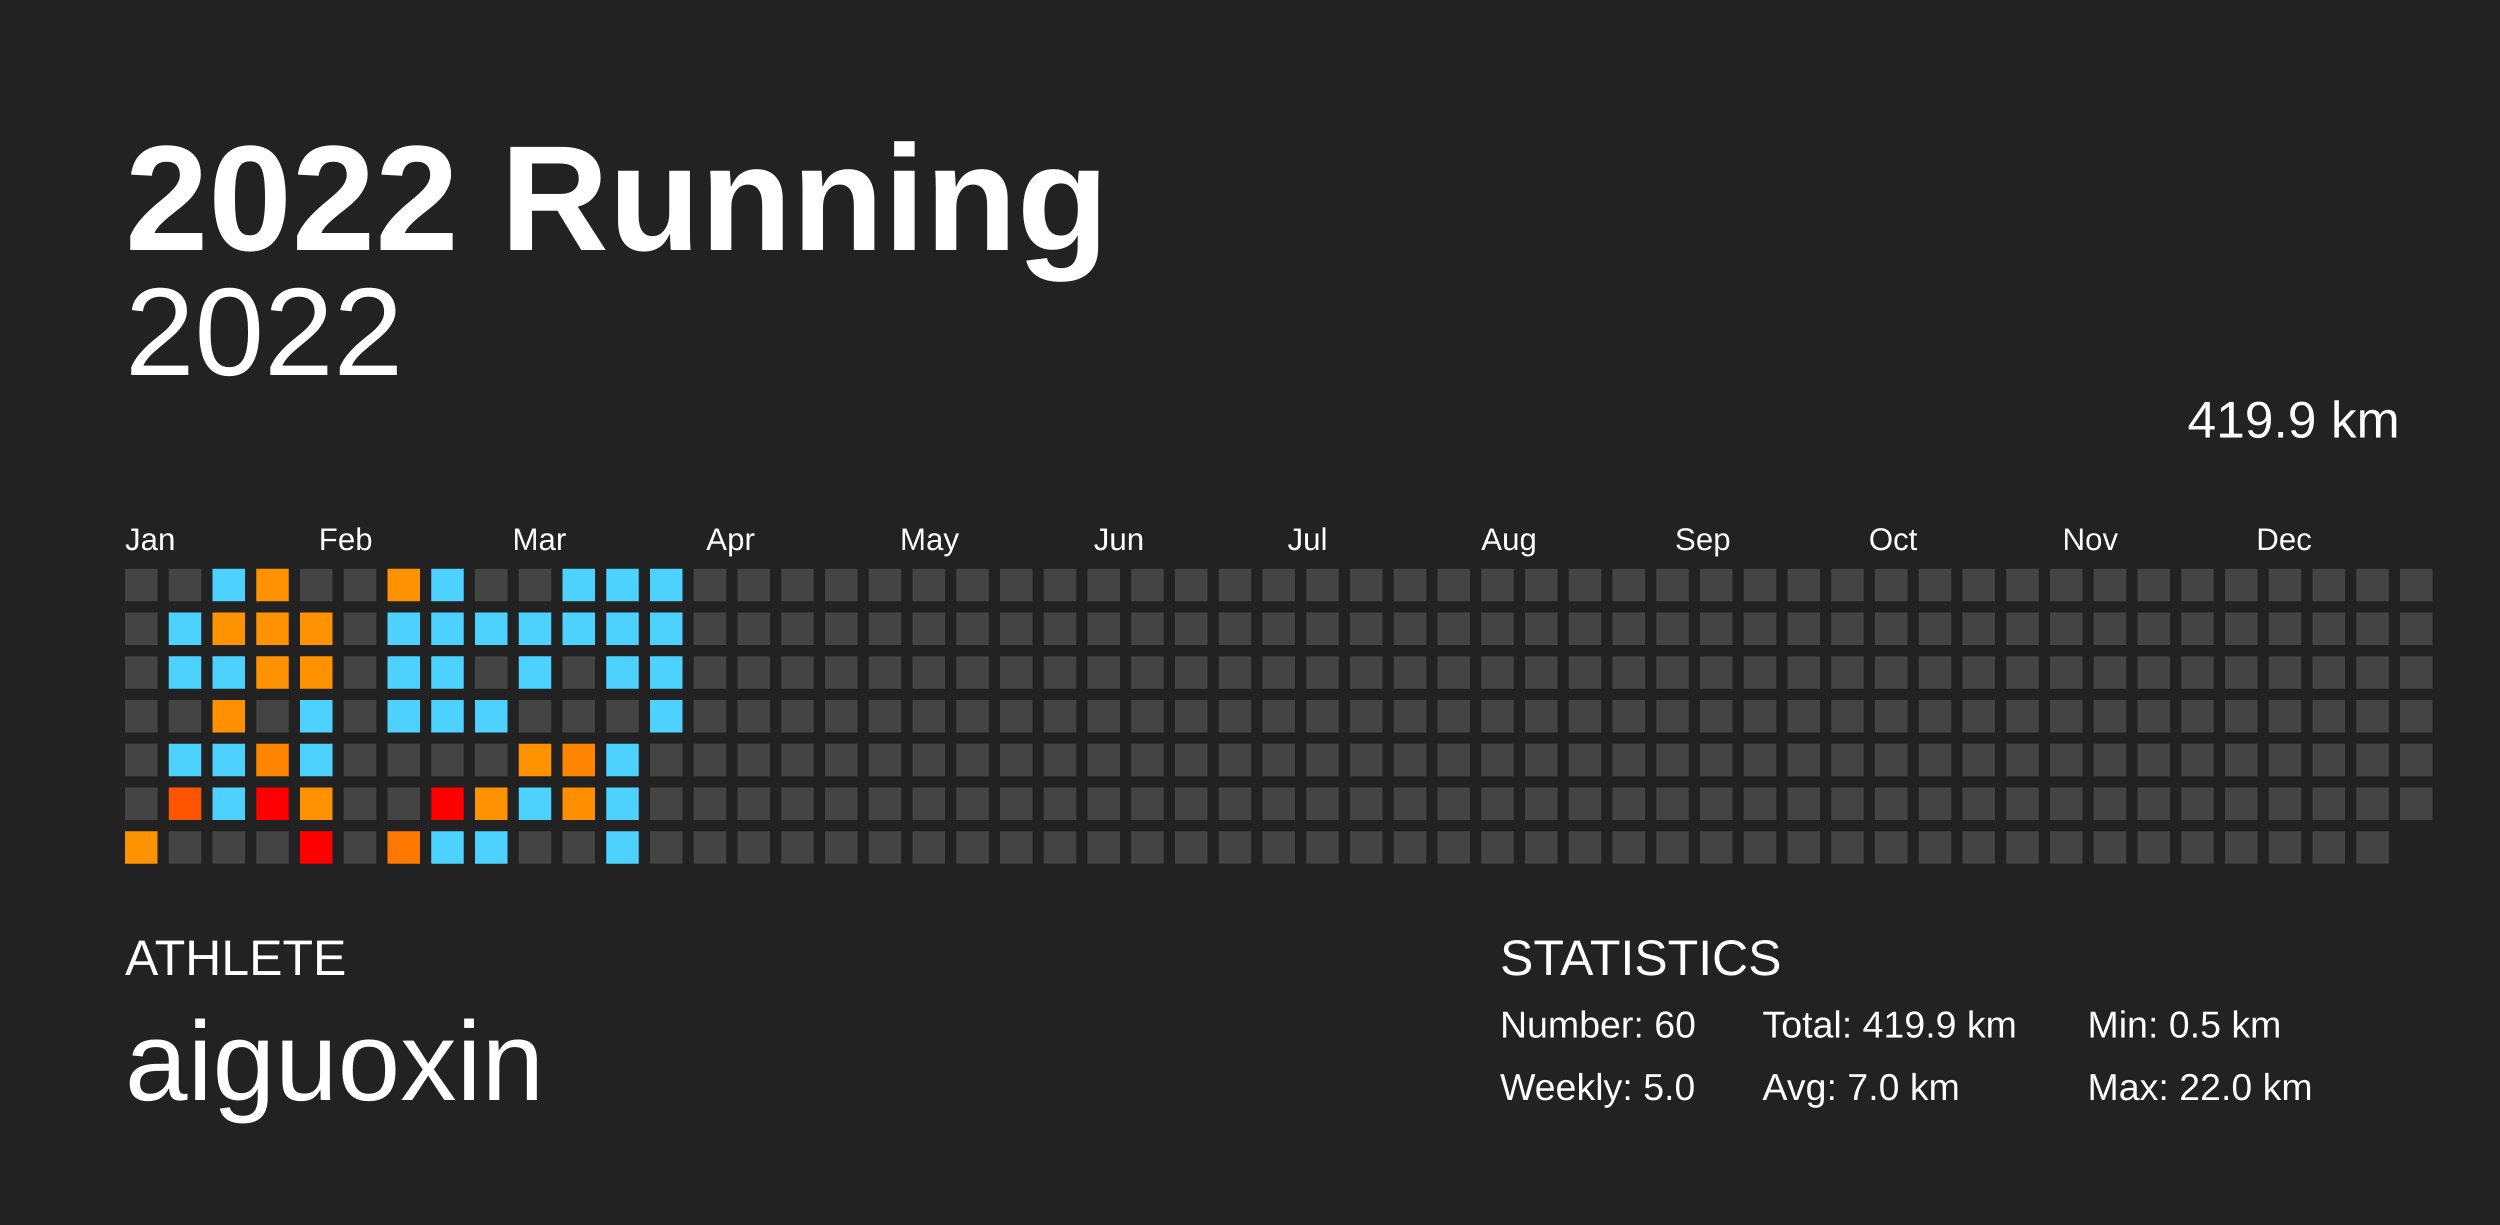
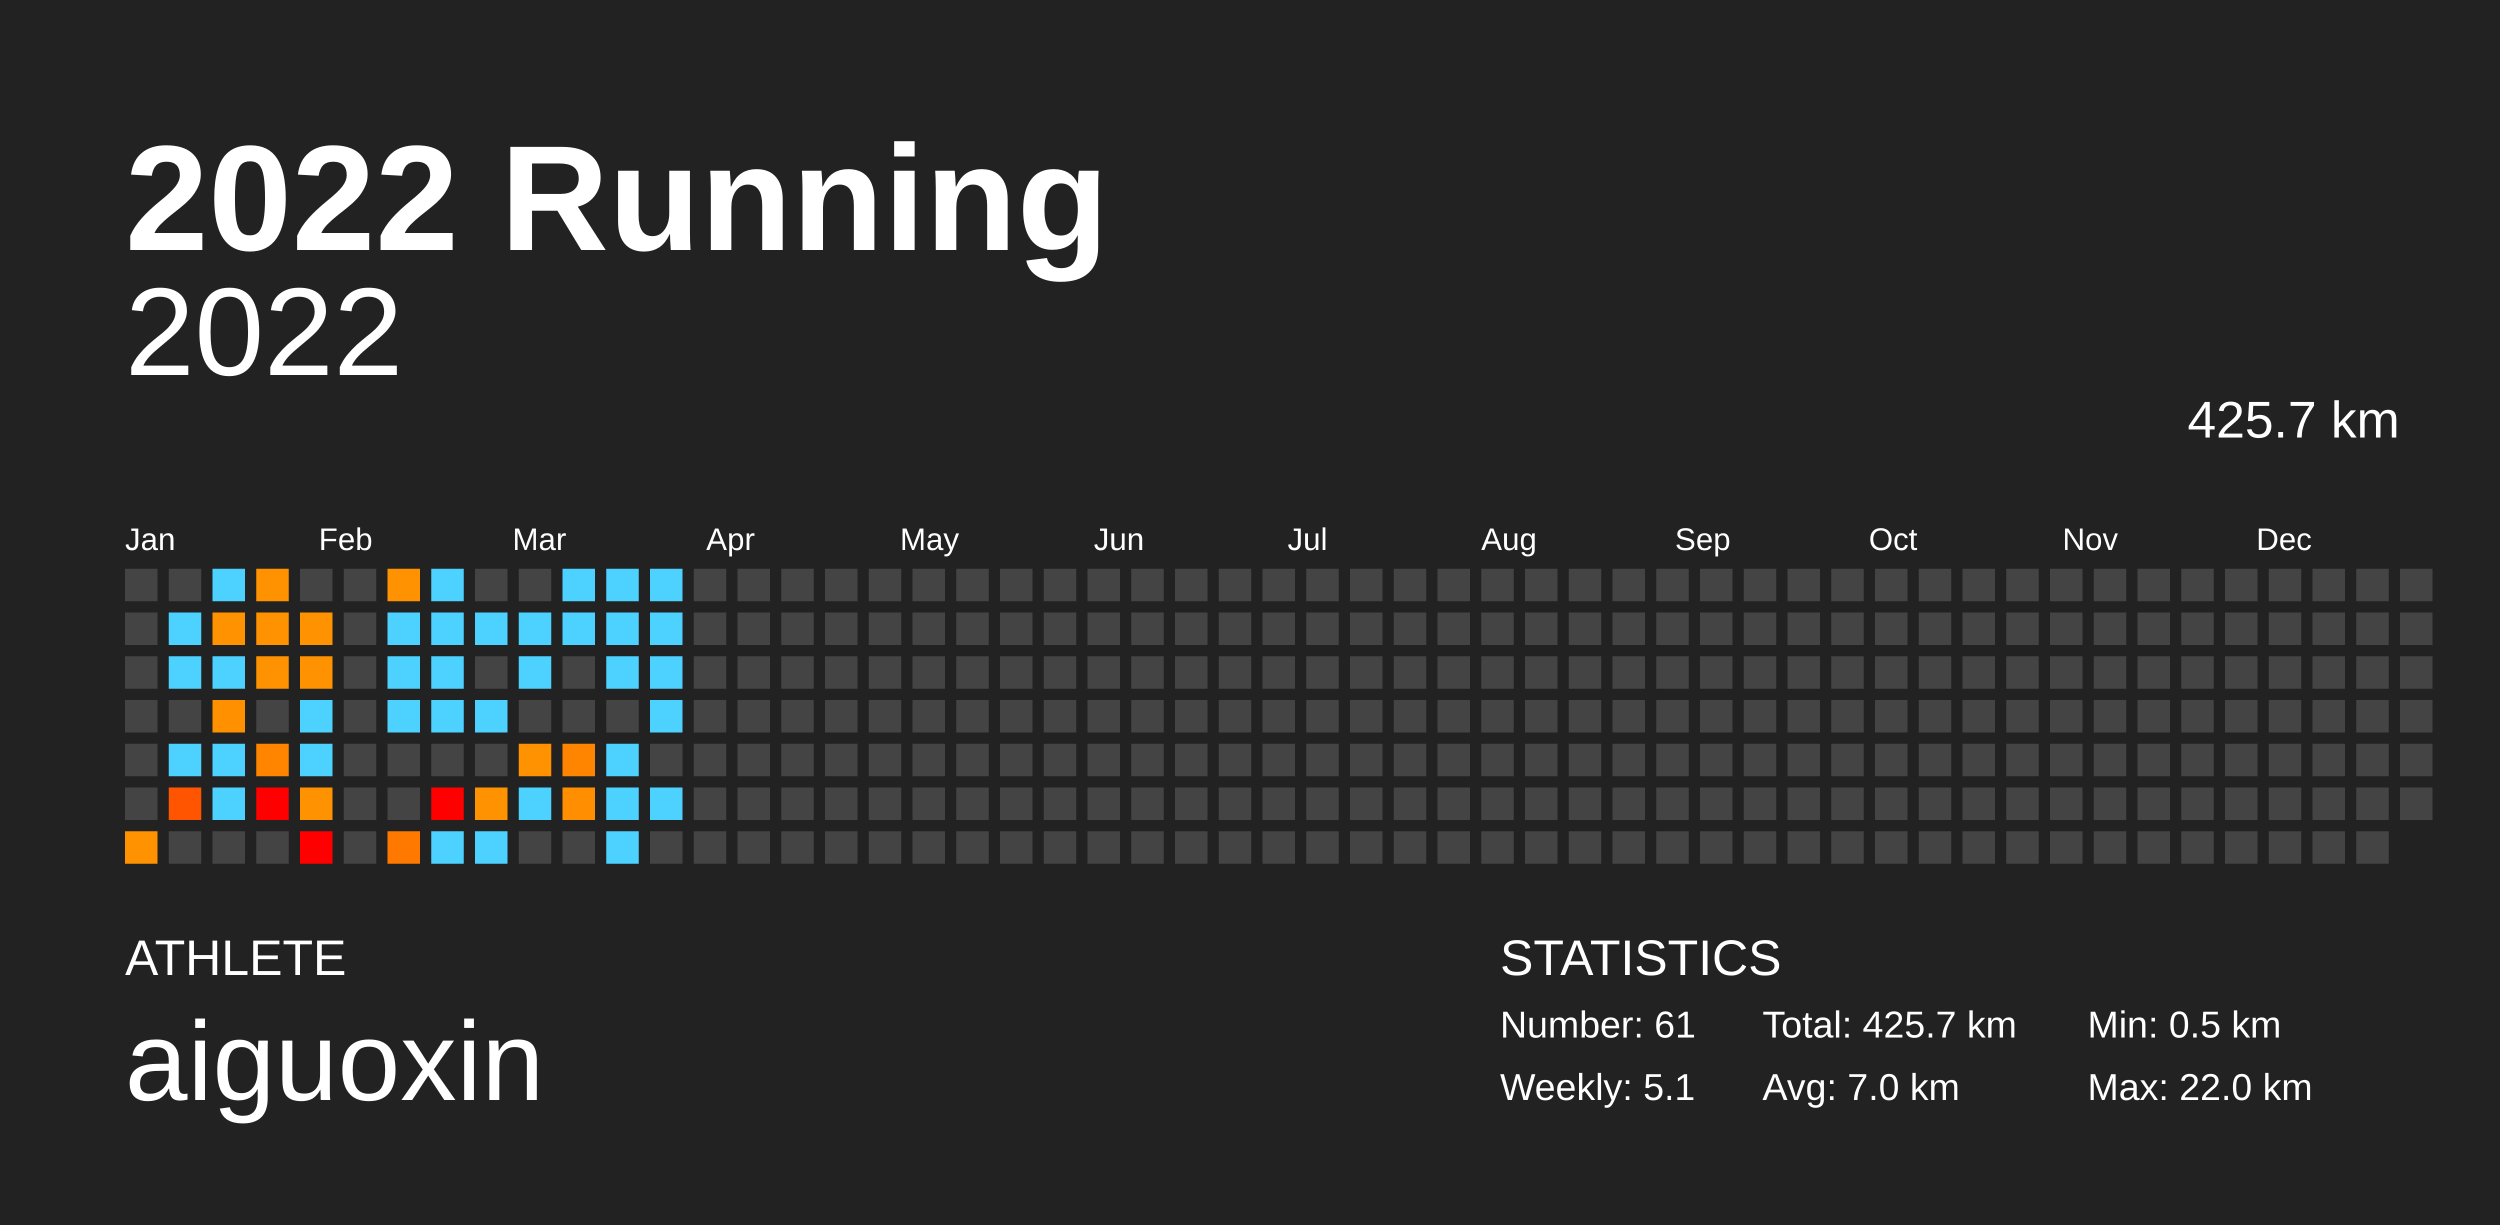
<svg xmlns="http://www.w3.org/2000/svg" baseProfile="full" height="98mm" version="1.1" viewBox="0,0,200,98" width="200mm">
  <defs />
  <rect fill="#222222" height="98" width="200" x="0" y="0" />
  <text fill="#FFFFFF" style="font-size:12px; font-family:Arial; font-weight:bold;" x="10" y="20">2022 Running</text>
  <text fill="#FFFFFF" style="font-size:4px; font-family:Arial" x="10" y="78">ATHLETE</text>
  <text fill="#FFFFFF" style="font-size:9px; font-family:Arial" x="10" y="88">aiguoxin</text>
  <text fill="#FFFFFF" style="font-size:4px; font-family:Arial" x="120" y="78">STATISTICS</text>
-   <text fill="#FFFFFF" style="font-size:3px; font-family:Arial" x="120" y="83">Number: 60</text>
-   <text fill="#FFFFFF" style="font-size:3px; font-family:Arial" x="120" y="88">Weekly: 5.0</text>
-   <text fill="#FFFFFF" style="font-size:3px; font-family:Arial" x="141" y="83">Total: 419.9 km</text>
+   <text fill="#FFFFFF" style="font-size:3px; font-family:Arial" x="120" y="83">Number: 61</text>
+   <text fill="#FFFFFF" style="font-size:3px; font-family:Arial" x="120" y="88">Weekly: 5.1</text>
+   <text fill="#FFFFFF" style="font-size:3px; font-family:Arial" x="141" y="83">Total: 425.7 km</text>
  <text fill="#FFFFFF" style="font-size:3px; font-family:Arial" x="141" y="88">Avg: 7.0 km</text>
  <text fill="#FFFFFF" style="font-size:3px; font-family:Arial" x="167" y="83">Min: 0.5 km</text>
  <text fill="#FFFFFF" style="font-size:3px; font-family:Arial" x="167" y="88">Max: 22.0 km</text>
  <text alignment-baseline="hanging" fill="#FFFFFF" style="font-size:10.0px; font-family:Arial;" x="10" y="30">2022</text>
-   <text alignment-baseline="hanging" fill="#FFFFFF" style="font-size:4.125px; font-family:Arial;" x="175" y="35">419.9 km</text>
+   <text alignment-baseline="hanging" fill="#FFFFFF" style="font-size:4.125px; font-family:Arial;" x="175" y="35">425.7 km</text>
  <text fill="#FFFFFF" style="font-size:2.5px; font-family:Arial" x="10.0" y="44">Jan</text>
  <text fill="#FFFFFF" style="font-size:2.5px; font-family:Arial" x="25.5" y="44">Feb</text>
  <text fill="#FFFFFF" style="font-size:2.5px; font-family:Arial" x="41.0" y="44">Mar</text>
  <text fill="#FFFFFF" style="font-size:2.5px; font-family:Arial" x="56.5" y="44">Apr</text>
  <text fill="#FFFFFF" style="font-size:2.5px; font-family:Arial" x="72.0" y="44">May</text>
  <text fill="#FFFFFF" style="font-size:2.5px; font-family:Arial" x="87.5" y="44">Jun</text>
  <text fill="#FFFFFF" style="font-size:2.5px; font-family:Arial" x="103.0" y="44">Jul</text>
  <text fill="#FFFFFF" style="font-size:2.5px; font-family:Arial" x="118.5" y="44">Aug</text>
  <text fill="#FFFFFF" style="font-size:2.5px; font-family:Arial" x="134.0" y="44">Sep</text>
  <text fill="#FFFFFF" style="font-size:2.5px; font-family:Arial" x="149.5" y="44">Oct</text>
  <text fill="#FFFFFF" style="font-size:2.5px; font-family:Arial" x="165.0" y="44">Nov</text>
  <text fill="#FFFFFF" style="font-size:2.5px; font-family:Arial" x="180.5" y="44">Dec</text>
  <rect fill="#444444" height="2.6" width="2.6" x="10.0" y="45.5" />
  <rect fill="#444444" height="2.6" width="2.6" x="10.0" y="49.0" />
  <rect fill="#444444" height="2.6" width="2.6" x="10.0" y="52.5" />
  <rect fill="#444444" height="2.6" width="2.6" x="10.0" y="56.0" />
  <rect fill="#444444" height="2.6" width="2.6" x="10.0" y="59.5" />
  <rect fill="#444444" height="2.6" width="2.6" x="10.0" y="63.0" />
  <rect fill="#ff9200" height="2.6" width="2.6" x="10.0" y="66.5" />
  <rect fill="#444444" height="2.6" width="2.6" x="13.5" y="45.5" />
  <rect fill="#4dd2ff" height="2.6" width="2.6" x="13.5" y="49.0" />
  <rect fill="#4dd2ff" height="2.6" width="2.6" x="13.5" y="52.5" />
  <rect fill="#444444" height="2.6" width="2.6" x="13.5" y="56.0" />
  <rect fill="#4dd2ff" height="2.6" width="2.6" x="13.5" y="59.5" />
  <rect fill="#ff5500" height="2.6" width="2.6" x="13.5" y="63.0" />
  <rect fill="#444444" height="2.6" width="2.6" x="13.5" y="66.5" />
  <rect fill="#4dd2ff" height="2.6" width="2.6" x="17.0" y="45.5" />
  <rect fill="#ff9200" height="2.6" width="2.6" x="17.0" y="49.0" />
  <rect fill="#4dd2ff" height="2.6" width="2.6" x="17.0" y="52.5" />
  <rect fill="#ff9100" height="2.6" width="2.6" x="17.0" y="56.0" />
  <rect fill="#4dd2ff" height="2.6" width="2.6" x="17.0" y="59.5" />
  <rect fill="#4dd2ff" height="2.6" width="2.6" x="17.0" y="63.0" />
  <rect fill="#444444" height="2.6" width="2.6" x="17.0" y="66.5" />
  <rect fill="#ff9200" height="2.6" width="2.6" x="20.5" y="45.5" />
  <rect fill="#ff9200" height="2.6" width="2.6" x="20.5" y="49.0" />
  <rect fill="#ff9200" height="2.6" width="2.6" x="20.5" y="52.5" />
  <rect fill="#444444" height="2.6" width="2.6" x="20.5" y="56.0" />
  <rect fill="#ff8500" height="2.6" width="2.6" x="20.5" y="59.5" />
  <rect fill="red" height="2.6" width="2.6" x="20.5" y="63.0" />
  <rect fill="#444444" height="2.6" width="2.6" x="20.5" y="66.5" />
  <rect fill="#444444" height="2.6" width="2.6" x="24.0" y="45.5" />
  <rect fill="#ff9200" height="2.6" width="2.6" x="24.0" y="49.0" />
  <rect fill="#ff9200" height="2.6" width="2.6" x="24.0" y="52.5" />
  <rect fill="#4dd2ff" height="2.6" width="2.6" x="24.0" y="56.0" />
  <rect fill="#4dd2ff" height="2.6" width="2.6" x="24.0" y="59.5" />
  <rect fill="#ff9200" height="2.6" width="2.6" x="24.0" y="63.0" />
  <rect fill="red" height="2.6" width="2.6" x="24.0" y="66.5" />
  <rect fill="#444444" height="2.6" width="2.6" x="27.5" y="45.5" />
  <rect fill="#444444" height="2.6" width="2.6" x="27.5" y="49.0" />
  <rect fill="#444444" height="2.6" width="2.6" x="27.5" y="52.5" />
  <rect fill="#444444" height="2.6" width="2.6" x="27.5" y="56.0" />
  <rect fill="#444444" height="2.6" width="2.6" x="27.5" y="59.5" />
  <rect fill="#444444" height="2.6" width="2.6" x="27.5" y="63.0" />
  <rect fill="#444444" height="2.6" width="2.6" x="27.5" y="66.5" />
  <rect fill="#ff9200" height="2.6" width="2.6" x="31.0" y="45.5" />
  <rect fill="#4dd2ff" height="2.6" width="2.6" x="31.0" y="49.0" />
  <rect fill="#4dd2ff" height="2.6" width="2.6" x="31.0" y="52.5" />
  <rect fill="#4dd2ff" height="2.6" width="2.6" x="31.0" y="56.0" />
  <rect fill="#444444" height="2.6" width="2.6" x="31.0" y="59.5" />
  <rect fill="#444444" height="2.6" width="2.6" x="31.0" y="63.0" />
  <rect fill="#ff7900" height="2.6" width="2.6" x="31.0" y="66.5" />
  <rect fill="#4dd2ff" height="2.6" width="2.6" x="34.5" y="45.5" />
  <rect fill="#4dd2ff" height="2.6" width="2.6" x="34.5" y="49.0" />
  <rect fill="#4dd2ff" height="2.6" width="2.6" x="34.5" y="52.5" />
  <rect fill="#4dd2ff" height="2.6" width="2.6" x="34.5" y="56.0" />
  <rect fill="#444444" height="2.6" width="2.6" x="34.5" y="59.5" />
  <rect fill="red" height="2.6" width="2.6" x="34.5" y="63.0" />
  <rect fill="#4dd2ff" height="2.6" width="2.6" x="34.5" y="66.5" />
  <rect fill="#444444" height="2.6" width="2.6" x="38.0" y="45.5" />
  <rect fill="#4dd2ff" height="2.6" width="2.6" x="38.0" y="49.0" />
  <rect fill="#444444" height="2.6" width="2.6" x="38.0" y="52.5" />
  <rect fill="#4dd2ff" height="2.6" width="2.6" x="38.0" y="56.0" />
  <rect fill="#444444" height="2.6" width="2.6" x="38.0" y="59.5" />
  <rect fill="#ff9200" height="2.6" width="2.6" x="38.0" y="63.0" />
  <rect fill="#4dd2ff" height="2.6" width="2.6" x="38.0" y="66.5" />
  <rect fill="#444444" height="2.6" width="2.6" x="41.5" y="45.5" />
  <rect fill="#4dd2ff" height="2.6" width="2.6" x="41.5" y="49.0" />
  <rect fill="#4dd2ff" height="2.6" width="2.6" x="41.5" y="52.5" />
  <rect fill="#444444" height="2.6" width="2.6" x="41.5" y="56.0" />
  <rect fill="#ff9200" height="2.6" width="2.6" x="41.5" y="59.5" />
  <rect fill="#4dd2ff" height="2.6" width="2.6" x="41.5" y="63.0" />
  <rect fill="#444444" height="2.6" width="2.6" x="41.5" y="66.5" />
  <rect fill="#4dd2ff" height="2.6" width="2.6" x="45.0" y="45.5" />
  <rect fill="#4dd2ff" height="2.6" width="2.6" x="45.0" y="49.0" />
  <rect fill="#444444" height="2.6" width="2.6" x="45.0" y="52.5" />
  <rect fill="#444444" height="2.6" width="2.6" x="45.0" y="56.0" />
  <rect fill="#ff8500" height="2.6" width="2.6" x="45.0" y="59.5" />
  <rect fill="#ff8f00" height="2.6" width="2.6" x="45.0" y="63.0" />
  <rect fill="#444444" height="2.6" width="2.6" x="45.0" y="66.5" />
  <rect fill="#4dd2ff" height="2.6" width="2.6" x="48.5" y="45.5" />
  <rect fill="#4dd2ff" height="2.6" width="2.6" x="48.5" y="49.0" />
  <rect fill="#4dd2ff" height="2.6" width="2.6" x="48.5" y="52.5" />
  <rect fill="#444444" height="2.6" width="2.6" x="48.5" y="56.0" />
  <rect fill="#4dd2ff" height="2.6" width="2.6" x="48.5" y="59.5" />
  <rect fill="#4dd2ff" height="2.6" width="2.6" x="48.5" y="63.0" />
  <rect fill="#4dd2ff" height="2.6" width="2.6" x="48.5" y="66.5" />
  <rect fill="#4dd2ff" height="2.6" width="2.6" x="52.0" y="45.5" />
  <rect fill="#4dd2ff" height="2.6" width="2.6" x="52.0" y="49.0" />
  <rect fill="#4dd2ff" height="2.6" width="2.6" x="52.0" y="52.5" />
  <rect fill="#4dd2ff" height="2.6" width="2.6" x="52.0" y="56.0" />
  <rect fill="#444444" height="2.6" width="2.6" x="52.0" y="59.5" />
-   <rect fill="#444444" height="2.6" width="2.6" x="52.0" y="63.0" />
+   <rect fill="#4dd2ff" height="2.6" width="2.6" x="52.0" y="63.0" />
  <rect fill="#444444" height="2.6" width="2.6" x="52.0" y="66.5" />
  <rect fill="#444444" height="2.6" width="2.6" x="55.5" y="45.5" />
  <rect fill="#444444" height="2.6" width="2.6" x="55.5" y="49.0" />
  <rect fill="#444444" height="2.6" width="2.6" x="55.5" y="52.5" />
  <rect fill="#444444" height="2.6" width="2.6" x="55.5" y="56.0" />
  <rect fill="#444444" height="2.6" width="2.6" x="55.5" y="59.5" />
  <rect fill="#444444" height="2.6" width="2.6" x="55.5" y="63.0" />
  <rect fill="#444444" height="2.6" width="2.6" x="55.5" y="66.5" />
  <rect fill="#444444" height="2.6" width="2.6" x="59.0" y="45.5" />
  <rect fill="#444444" height="2.6" width="2.6" x="59.0" y="49.0" />
  <rect fill="#444444" height="2.6" width="2.6" x="59.0" y="52.5" />
  <rect fill="#444444" height="2.6" width="2.6" x="59.0" y="56.0" />
  <rect fill="#444444" height="2.6" width="2.6" x="59.0" y="59.5" />
  <rect fill="#444444" height="2.6" width="2.6" x="59.0" y="63.0" />
  <rect fill="#444444" height="2.6" width="2.6" x="59.0" y="66.5" />
  <rect fill="#444444" height="2.6" width="2.6" x="62.5" y="45.5" />
  <rect fill="#444444" height="2.6" width="2.6" x="62.5" y="49.0" />
  <rect fill="#444444" height="2.6" width="2.6" x="62.5" y="52.5" />
  <rect fill="#444444" height="2.6" width="2.6" x="62.5" y="56.0" />
  <rect fill="#444444" height="2.6" width="2.6" x="62.5" y="59.5" />
  <rect fill="#444444" height="2.6" width="2.6" x="62.5" y="63.0" />
  <rect fill="#444444" height="2.6" width="2.6" x="62.5" y="66.5" />
  <rect fill="#444444" height="2.6" width="2.6" x="66.0" y="45.5" />
  <rect fill="#444444" height="2.6" width="2.6" x="66.0" y="49.0" />
  <rect fill="#444444" height="2.6" width="2.6" x="66.0" y="52.5" />
  <rect fill="#444444" height="2.6" width="2.6" x="66.0" y="56.0" />
  <rect fill="#444444" height="2.6" width="2.6" x="66.0" y="59.5" />
  <rect fill="#444444" height="2.6" width="2.6" x="66.0" y="63.0" />
  <rect fill="#444444" height="2.6" width="2.6" x="66.0" y="66.5" />
  <rect fill="#444444" height="2.6" width="2.6" x="69.5" y="45.5" />
  <rect fill="#444444" height="2.6" width="2.6" x="69.5" y="49.0" />
  <rect fill="#444444" height="2.6" width="2.6" x="69.5" y="52.5" />
  <rect fill="#444444" height="2.6" width="2.6" x="69.5" y="56.0" />
  <rect fill="#444444" height="2.6" width="2.6" x="69.5" y="59.5" />
  <rect fill="#444444" height="2.6" width="2.6" x="69.5" y="63.0" />
  <rect fill="#444444" height="2.6" width="2.6" x="69.5" y="66.5" />
  <rect fill="#444444" height="2.6" width="2.6" x="73.0" y="45.5" />
  <rect fill="#444444" height="2.6" width="2.6" x="73.0" y="49.0" />
  <rect fill="#444444" height="2.6" width="2.6" x="73.0" y="52.5" />
  <rect fill="#444444" height="2.6" width="2.6" x="73.0" y="56.0" />
  <rect fill="#444444" height="2.6" width="2.6" x="73.0" y="59.5" />
  <rect fill="#444444" height="2.6" width="2.6" x="73.0" y="63.0" />
  <rect fill="#444444" height="2.6" width="2.6" x="73.0" y="66.5" />
  <rect fill="#444444" height="2.6" width="2.6" x="76.5" y="45.5" />
  <rect fill="#444444" height="2.6" width="2.6" x="76.5" y="49.0" />
  <rect fill="#444444" height="2.6" width="2.6" x="76.5" y="52.5" />
  <rect fill="#444444" height="2.6" width="2.6" x="76.5" y="56.0" />
  <rect fill="#444444" height="2.6" width="2.6" x="76.5" y="59.5" />
  <rect fill="#444444" height="2.6" width="2.6" x="76.5" y="63.0" />
  <rect fill="#444444" height="2.6" width="2.6" x="76.5" y="66.5" />
  <rect fill="#444444" height="2.6" width="2.6" x="80.0" y="45.5" />
  <rect fill="#444444" height="2.6" width="2.6" x="80.0" y="49.0" />
  <rect fill="#444444" height="2.6" width="2.6" x="80.0" y="52.5" />
  <rect fill="#444444" height="2.6" width="2.6" x="80.0" y="56.0" />
  <rect fill="#444444" height="2.6" width="2.6" x="80.0" y="59.5" />
  <rect fill="#444444" height="2.6" width="2.6" x="80.0" y="63.0" />
  <rect fill="#444444" height="2.6" width="2.6" x="80.0" y="66.5" />
  <rect fill="#444444" height="2.6" width="2.6" x="83.5" y="45.5" />
  <rect fill="#444444" height="2.6" width="2.6" x="83.5" y="49.0" />
  <rect fill="#444444" height="2.6" width="2.6" x="83.5" y="52.5" />
  <rect fill="#444444" height="2.6" width="2.6" x="83.5" y="56.0" />
  <rect fill="#444444" height="2.6" width="2.6" x="83.5" y="59.5" />
  <rect fill="#444444" height="2.6" width="2.6" x="83.5" y="63.0" />
  <rect fill="#444444" height="2.6" width="2.6" x="83.5" y="66.5" />
  <rect fill="#444444" height="2.6" width="2.6" x="87.0" y="45.5" />
  <rect fill="#444444" height="2.6" width="2.6" x="87.0" y="49.0" />
  <rect fill="#444444" height="2.6" width="2.6" x="87.0" y="52.5" />
  <rect fill="#444444" height="2.6" width="2.6" x="87.0" y="56.0" />
  <rect fill="#444444" height="2.6" width="2.6" x="87.0" y="59.5" />
  <rect fill="#444444" height="2.6" width="2.6" x="87.0" y="63.0" />
  <rect fill="#444444" height="2.6" width="2.6" x="87.0" y="66.5" />
  <rect fill="#444444" height="2.6" width="2.6" x="90.5" y="45.5" />
  <rect fill="#444444" height="2.6" width="2.6" x="90.5" y="49.0" />
  <rect fill="#444444" height="2.6" width="2.6" x="90.5" y="52.5" />
  <rect fill="#444444" height="2.6" width="2.6" x="90.5" y="56.0" />
  <rect fill="#444444" height="2.6" width="2.6" x="90.5" y="59.5" />
  <rect fill="#444444" height="2.6" width="2.6" x="90.5" y="63.0" />
  <rect fill="#444444" height="2.6" width="2.6" x="90.5" y="66.5" />
  <rect fill="#444444" height="2.6" width="2.6" x="94.0" y="45.5" />
  <rect fill="#444444" height="2.6" width="2.6" x="94.0" y="49.0" />
  <rect fill="#444444" height="2.6" width="2.6" x="94.0" y="52.5" />
  <rect fill="#444444" height="2.6" width="2.6" x="94.0" y="56.0" />
  <rect fill="#444444" height="2.6" width="2.6" x="94.0" y="59.5" />
  <rect fill="#444444" height="2.6" width="2.6" x="94.0" y="63.0" />
  <rect fill="#444444" height="2.6" width="2.6" x="94.0" y="66.5" />
  <rect fill="#444444" height="2.6" width="2.6" x="97.5" y="45.5" />
  <rect fill="#444444" height="2.6" width="2.6" x="97.5" y="49.0" />
  <rect fill="#444444" height="2.6" width="2.6" x="97.5" y="52.5" />
  <rect fill="#444444" height="2.6" width="2.6" x="97.5" y="56.0" />
  <rect fill="#444444" height="2.6" width="2.6" x="97.5" y="59.5" />
  <rect fill="#444444" height="2.6" width="2.6" x="97.5" y="63.0" />
  <rect fill="#444444" height="2.6" width="2.6" x="97.5" y="66.5" />
  <rect fill="#444444" height="2.6" width="2.6" x="101.0" y="45.5" />
  <rect fill="#444444" height="2.6" width="2.6" x="101.0" y="49.0" />
  <rect fill="#444444" height="2.6" width="2.6" x="101.0" y="52.5" />
  <rect fill="#444444" height="2.6" width="2.6" x="101.0" y="56.0" />
  <rect fill="#444444" height="2.6" width="2.6" x="101.0" y="59.5" />
  <rect fill="#444444" height="2.6" width="2.6" x="101.0" y="63.0" />
  <rect fill="#444444" height="2.6" width="2.6" x="101.0" y="66.5" />
  <rect fill="#444444" height="2.6" width="2.6" x="104.5" y="45.5" />
  <rect fill="#444444" height="2.6" width="2.6" x="104.5" y="49.0" />
  <rect fill="#444444" height="2.6" width="2.6" x="104.5" y="52.5" />
  <rect fill="#444444" height="2.6" width="2.6" x="104.5" y="56.0" />
  <rect fill="#444444" height="2.6" width="2.6" x="104.5" y="59.5" />
  <rect fill="#444444" height="2.6" width="2.6" x="104.5" y="63.0" />
  <rect fill="#444444" height="2.6" width="2.6" x="104.5" y="66.5" />
  <rect fill="#444444" height="2.6" width="2.6" x="108.0" y="45.5" />
  <rect fill="#444444" height="2.6" width="2.6" x="108.0" y="49.0" />
  <rect fill="#444444" height="2.6" width="2.6" x="108.0" y="52.5" />
  <rect fill="#444444" height="2.6" width="2.6" x="108.0" y="56.0" />
  <rect fill="#444444" height="2.6" width="2.6" x="108.0" y="59.5" />
  <rect fill="#444444" height="2.6" width="2.6" x="108.0" y="63.0" />
  <rect fill="#444444" height="2.6" width="2.6" x="108.0" y="66.5" />
  <rect fill="#444444" height="2.6" width="2.6" x="111.5" y="45.5" />
  <rect fill="#444444" height="2.6" width="2.6" x="111.5" y="49.0" />
  <rect fill="#444444" height="2.6" width="2.6" x="111.5" y="52.5" />
  <rect fill="#444444" height="2.6" width="2.6" x="111.5" y="56.0" />
  <rect fill="#444444" height="2.6" width="2.6" x="111.5" y="59.5" />
  <rect fill="#444444" height="2.6" width="2.6" x="111.5" y="63.0" />
  <rect fill="#444444" height="2.6" width="2.6" x="111.5" y="66.5" />
  <rect fill="#444444" height="2.6" width="2.6" x="115.0" y="45.5" />
  <rect fill="#444444" height="2.6" width="2.6" x="115.0" y="49.0" />
  <rect fill="#444444" height="2.6" width="2.6" x="115.0" y="52.5" />
  <rect fill="#444444" height="2.6" width="2.6" x="115.0" y="56.0" />
  <rect fill="#444444" height="2.6" width="2.6" x="115.0" y="59.5" />
  <rect fill="#444444" height="2.6" width="2.6" x="115.0" y="63.0" />
  <rect fill="#444444" height="2.6" width="2.6" x="115.0" y="66.5" />
  <rect fill="#444444" height="2.6" width="2.6" x="118.5" y="45.5" />
  <rect fill="#444444" height="2.6" width="2.6" x="118.5" y="49.0" />
  <rect fill="#444444" height="2.6" width="2.6" x="118.5" y="52.5" />
  <rect fill="#444444" height="2.6" width="2.6" x="118.5" y="56.0" />
  <rect fill="#444444" height="2.6" width="2.6" x="118.5" y="59.5" />
  <rect fill="#444444" height="2.6" width="2.6" x="118.5" y="63.0" />
  <rect fill="#444444" height="2.6" width="2.6" x="118.5" y="66.5" />
  <rect fill="#444444" height="2.6" width="2.6" x="122.0" y="45.5" />
  <rect fill="#444444" height="2.6" width="2.6" x="122.0" y="49.0" />
  <rect fill="#444444" height="2.6" width="2.6" x="122.0" y="52.5" />
  <rect fill="#444444" height="2.6" width="2.6" x="122.0" y="56.0" />
  <rect fill="#444444" height="2.6" width="2.6" x="122.0" y="59.5" />
  <rect fill="#444444" height="2.6" width="2.6" x="122.0" y="63.0" />
  <rect fill="#444444" height="2.6" width="2.6" x="122.0" y="66.5" />
  <rect fill="#444444" height="2.6" width="2.6" x="125.5" y="45.5" />
  <rect fill="#444444" height="2.6" width="2.6" x="125.5" y="49.0" />
  <rect fill="#444444" height="2.6" width="2.6" x="125.5" y="52.5" />
  <rect fill="#444444" height="2.6" width="2.6" x="125.5" y="56.0" />
  <rect fill="#444444" height="2.6" width="2.6" x="125.5" y="59.5" />
  <rect fill="#444444" height="2.6" width="2.6" x="125.5" y="63.0" />
  <rect fill="#444444" height="2.6" width="2.6" x="125.5" y="66.5" />
  <rect fill="#444444" height="2.6" width="2.6" x="129.0" y="45.5" />
  <rect fill="#444444" height="2.6" width="2.6" x="129.0" y="49.0" />
  <rect fill="#444444" height="2.6" width="2.6" x="129.0" y="52.5" />
  <rect fill="#444444" height="2.6" width="2.6" x="129.0" y="56.0" />
  <rect fill="#444444" height="2.6" width="2.6" x="129.0" y="59.5" />
  <rect fill="#444444" height="2.6" width="2.6" x="129.0" y="63.0" />
  <rect fill="#444444" height="2.6" width="2.6" x="129.0" y="66.5" />
  <rect fill="#444444" height="2.6" width="2.6" x="132.5" y="45.5" />
  <rect fill="#444444" height="2.6" width="2.6" x="132.5" y="49.0" />
  <rect fill="#444444" height="2.6" width="2.6" x="132.5" y="52.5" />
  <rect fill="#444444" height="2.6" width="2.6" x="132.5" y="56.0" />
  <rect fill="#444444" height="2.6" width="2.6" x="132.5" y="59.5" />
  <rect fill="#444444" height="2.6" width="2.6" x="132.5" y="63.0" />
  <rect fill="#444444" height="2.6" width="2.6" x="132.5" y="66.5" />
  <rect fill="#444444" height="2.6" width="2.6" x="136.0" y="45.5" />
  <rect fill="#444444" height="2.6" width="2.6" x="136.0" y="49.0" />
  <rect fill="#444444" height="2.6" width="2.6" x="136.0" y="52.5" />
  <rect fill="#444444" height="2.6" width="2.6" x="136.0" y="56.0" />
  <rect fill="#444444" height="2.6" width="2.6" x="136.0" y="59.5" />
  <rect fill="#444444" height="2.6" width="2.6" x="136.0" y="63.0" />
  <rect fill="#444444" height="2.6" width="2.6" x="136.0" y="66.5" />
  <rect fill="#444444" height="2.6" width="2.6" x="139.5" y="45.5" />
  <rect fill="#444444" height="2.6" width="2.6" x="139.5" y="49.0" />
  <rect fill="#444444" height="2.6" width="2.6" x="139.5" y="52.5" />
  <rect fill="#444444" height="2.6" width="2.6" x="139.5" y="56.0" />
  <rect fill="#444444" height="2.6" width="2.6" x="139.5" y="59.5" />
  <rect fill="#444444" height="2.6" width="2.6" x="139.5" y="63.0" />
  <rect fill="#444444" height="2.6" width="2.6" x="139.5" y="66.5" />
  <rect fill="#444444" height="2.6" width="2.6" x="143.0" y="45.5" />
  <rect fill="#444444" height="2.6" width="2.6" x="143.0" y="49.0" />
  <rect fill="#444444" height="2.6" width="2.6" x="143.0" y="52.5" />
  <rect fill="#444444" height="2.6" width="2.6" x="143.0" y="56.0" />
  <rect fill="#444444" height="2.6" width="2.6" x="143.0" y="59.5" />
  <rect fill="#444444" height="2.6" width="2.6" x="143.0" y="63.0" />
  <rect fill="#444444" height="2.6" width="2.6" x="143.0" y="66.5" />
  <rect fill="#444444" height="2.6" width="2.6" x="146.5" y="45.5" />
  <rect fill="#444444" height="2.6" width="2.6" x="146.5" y="49.0" />
  <rect fill="#444444" height="2.6" width="2.6" x="146.5" y="52.5" />
  <rect fill="#444444" height="2.6" width="2.6" x="146.5" y="56.0" />
  <rect fill="#444444" height="2.6" width="2.6" x="146.5" y="59.5" />
  <rect fill="#444444" height="2.6" width="2.6" x="146.5" y="63.0" />
  <rect fill="#444444" height="2.6" width="2.6" x="146.5" y="66.5" />
  <rect fill="#444444" height="2.6" width="2.6" x="150.0" y="45.5" />
  <rect fill="#444444" height="2.6" width="2.6" x="150.0" y="49.0" />
  <rect fill="#444444" height="2.6" width="2.6" x="150.0" y="52.5" />
  <rect fill="#444444" height="2.6" width="2.6" x="150.0" y="56.0" />
  <rect fill="#444444" height="2.6" width="2.6" x="150.0" y="59.5" />
  <rect fill="#444444" height="2.6" width="2.6" x="150.0" y="63.0" />
  <rect fill="#444444" height="2.6" width="2.6" x="150.0" y="66.5" />
  <rect fill="#444444" height="2.6" width="2.6" x="153.5" y="45.5" />
  <rect fill="#444444" height="2.6" width="2.6" x="153.5" y="49.0" />
  <rect fill="#444444" height="2.6" width="2.6" x="153.5" y="52.5" />
  <rect fill="#444444" height="2.6" width="2.6" x="153.5" y="56.0" />
  <rect fill="#444444" height="2.6" width="2.6" x="153.5" y="59.5" />
  <rect fill="#444444" height="2.6" width="2.6" x="153.5" y="63.0" />
  <rect fill="#444444" height="2.6" width="2.6" x="153.5" y="66.5" />
  <rect fill="#444444" height="2.6" width="2.6" x="157.0" y="45.5" />
  <rect fill="#444444" height="2.6" width="2.6" x="157.0" y="49.0" />
  <rect fill="#444444" height="2.6" width="2.6" x="157.0" y="52.5" />
  <rect fill="#444444" height="2.6" width="2.6" x="157.0" y="56.0" />
  <rect fill="#444444" height="2.6" width="2.6" x="157.0" y="59.5" />
  <rect fill="#444444" height="2.6" width="2.6" x="157.0" y="63.0" />
  <rect fill="#444444" height="2.6" width="2.6" x="157.0" y="66.5" />
  <rect fill="#444444" height="2.6" width="2.6" x="160.5" y="45.5" />
  <rect fill="#444444" height="2.6" width="2.6" x="160.5" y="49.0" />
  <rect fill="#444444" height="2.6" width="2.6" x="160.5" y="52.5" />
  <rect fill="#444444" height="2.6" width="2.6" x="160.5" y="56.0" />
  <rect fill="#444444" height="2.6" width="2.6" x="160.5" y="59.5" />
  <rect fill="#444444" height="2.6" width="2.6" x="160.5" y="63.0" />
  <rect fill="#444444" height="2.6" width="2.6" x="160.5" y="66.5" />
  <rect fill="#444444" height="2.6" width="2.6" x="164.0" y="45.5" />
  <rect fill="#444444" height="2.6" width="2.6" x="164.0" y="49.0" />
  <rect fill="#444444" height="2.6" width="2.6" x="164.0" y="52.5" />
  <rect fill="#444444" height="2.6" width="2.6" x="164.0" y="56.0" />
  <rect fill="#444444" height="2.6" width="2.6" x="164.0" y="59.5" />
  <rect fill="#444444" height="2.6" width="2.6" x="164.0" y="63.0" />
  <rect fill="#444444" height="2.6" width="2.6" x="164.0" y="66.5" />
  <rect fill="#444444" height="2.6" width="2.6" x="167.5" y="45.5" />
  <rect fill="#444444" height="2.6" width="2.6" x="167.5" y="49.0" />
  <rect fill="#444444" height="2.6" width="2.6" x="167.5" y="52.5" />
  <rect fill="#444444" height="2.6" width="2.6" x="167.5" y="56.0" />
  <rect fill="#444444" height="2.6" width="2.6" x="167.5" y="59.5" />
  <rect fill="#444444" height="2.6" width="2.6" x="167.5" y="63.0" />
  <rect fill="#444444" height="2.6" width="2.6" x="167.5" y="66.5" />
  <rect fill="#444444" height="2.6" width="2.6" x="171.0" y="45.5" />
  <rect fill="#444444" height="2.6" width="2.6" x="171.0" y="49.0" />
  <rect fill="#444444" height="2.6" width="2.6" x="171.0" y="52.5" />
  <rect fill="#444444" height="2.6" width="2.6" x="171.0" y="56.0" />
  <rect fill="#444444" height="2.6" width="2.6" x="171.0" y="59.5" />
  <rect fill="#444444" height="2.6" width="2.6" x="171.0" y="63.0" />
  <rect fill="#444444" height="2.6" width="2.6" x="171.0" y="66.5" />
  <rect fill="#444444" height="2.6" width="2.6" x="174.5" y="45.5" />
  <rect fill="#444444" height="2.6" width="2.6" x="174.5" y="49.0" />
  <rect fill="#444444" height="2.6" width="2.6" x="174.5" y="52.5" />
  <rect fill="#444444" height="2.6" width="2.6" x="174.5" y="56.0" />
  <rect fill="#444444" height="2.6" width="2.6" x="174.5" y="59.5" />
  <rect fill="#444444" height="2.6" width="2.6" x="174.5" y="63.0" />
  <rect fill="#444444" height="2.6" width="2.6" x="174.5" y="66.5" />
  <rect fill="#444444" height="2.6" width="2.6" x="178.0" y="45.5" />
  <rect fill="#444444" height="2.6" width="2.6" x="178.0" y="49.0" />
  <rect fill="#444444" height="2.6" width="2.6" x="178.0" y="52.5" />
  <rect fill="#444444" height="2.6" width="2.6" x="178.0" y="56.0" />
  <rect fill="#444444" height="2.6" width="2.6" x="178.0" y="59.5" />
  <rect fill="#444444" height="2.6" width="2.6" x="178.0" y="63.0" />
  <rect fill="#444444" height="2.6" width="2.6" x="178.0" y="66.5" />
  <rect fill="#444444" height="2.6" width="2.6" x="181.5" y="45.5" />
  <rect fill="#444444" height="2.6" width="2.6" x="181.5" y="49.0" />
  <rect fill="#444444" height="2.6" width="2.6" x="181.5" y="52.5" />
  <rect fill="#444444" height="2.6" width="2.6" x="181.5" y="56.0" />
  <rect fill="#444444" height="2.6" width="2.6" x="181.5" y="59.5" />
  <rect fill="#444444" height="2.6" width="2.6" x="181.5" y="63.0" />
  <rect fill="#444444" height="2.6" width="2.6" x="181.5" y="66.5" />
  <rect fill="#444444" height="2.6" width="2.6" x="185.0" y="45.5" />
  <rect fill="#444444" height="2.6" width="2.6" x="185.0" y="49.0" />
  <rect fill="#444444" height="2.6" width="2.6" x="185.0" y="52.5" />
  <rect fill="#444444" height="2.6" width="2.6" x="185.0" y="56.0" />
  <rect fill="#444444" height="2.6" width="2.6" x="185.0" y="59.5" />
  <rect fill="#444444" height="2.6" width="2.6" x="185.0" y="63.0" />
  <rect fill="#444444" height="2.6" width="2.6" x="185.0" y="66.5" />
  <rect fill="#444444" height="2.6" width="2.6" x="188.5" y="45.5" />
  <rect fill="#444444" height="2.6" width="2.6" x="188.5" y="49.0" />
  <rect fill="#444444" height="2.6" width="2.6" x="188.5" y="52.5" />
  <rect fill="#444444" height="2.6" width="2.6" x="188.5" y="56.0" />
  <rect fill="#444444" height="2.6" width="2.6" x="188.5" y="59.5" />
  <rect fill="#444444" height="2.6" width="2.6" x="188.5" y="63.0" />
  <rect fill="#444444" height="2.6" width="2.6" x="188.5" y="66.5" />
  <rect fill="#444444" height="2.6" width="2.6" x="192.0" y="45.5" />
  <rect fill="#444444" height="2.6" width="2.6" x="192.0" y="49.0" />
  <rect fill="#444444" height="2.6" width="2.6" x="192.0" y="52.5" />
  <rect fill="#444444" height="2.6" width="2.6" x="192.0" y="56.0" />
  <rect fill="#444444" height="2.6" width="2.6" x="192.0" y="59.5" />
  <rect fill="#444444" height="2.6" width="2.6" x="192.0" y="63.0" />
</svg>
